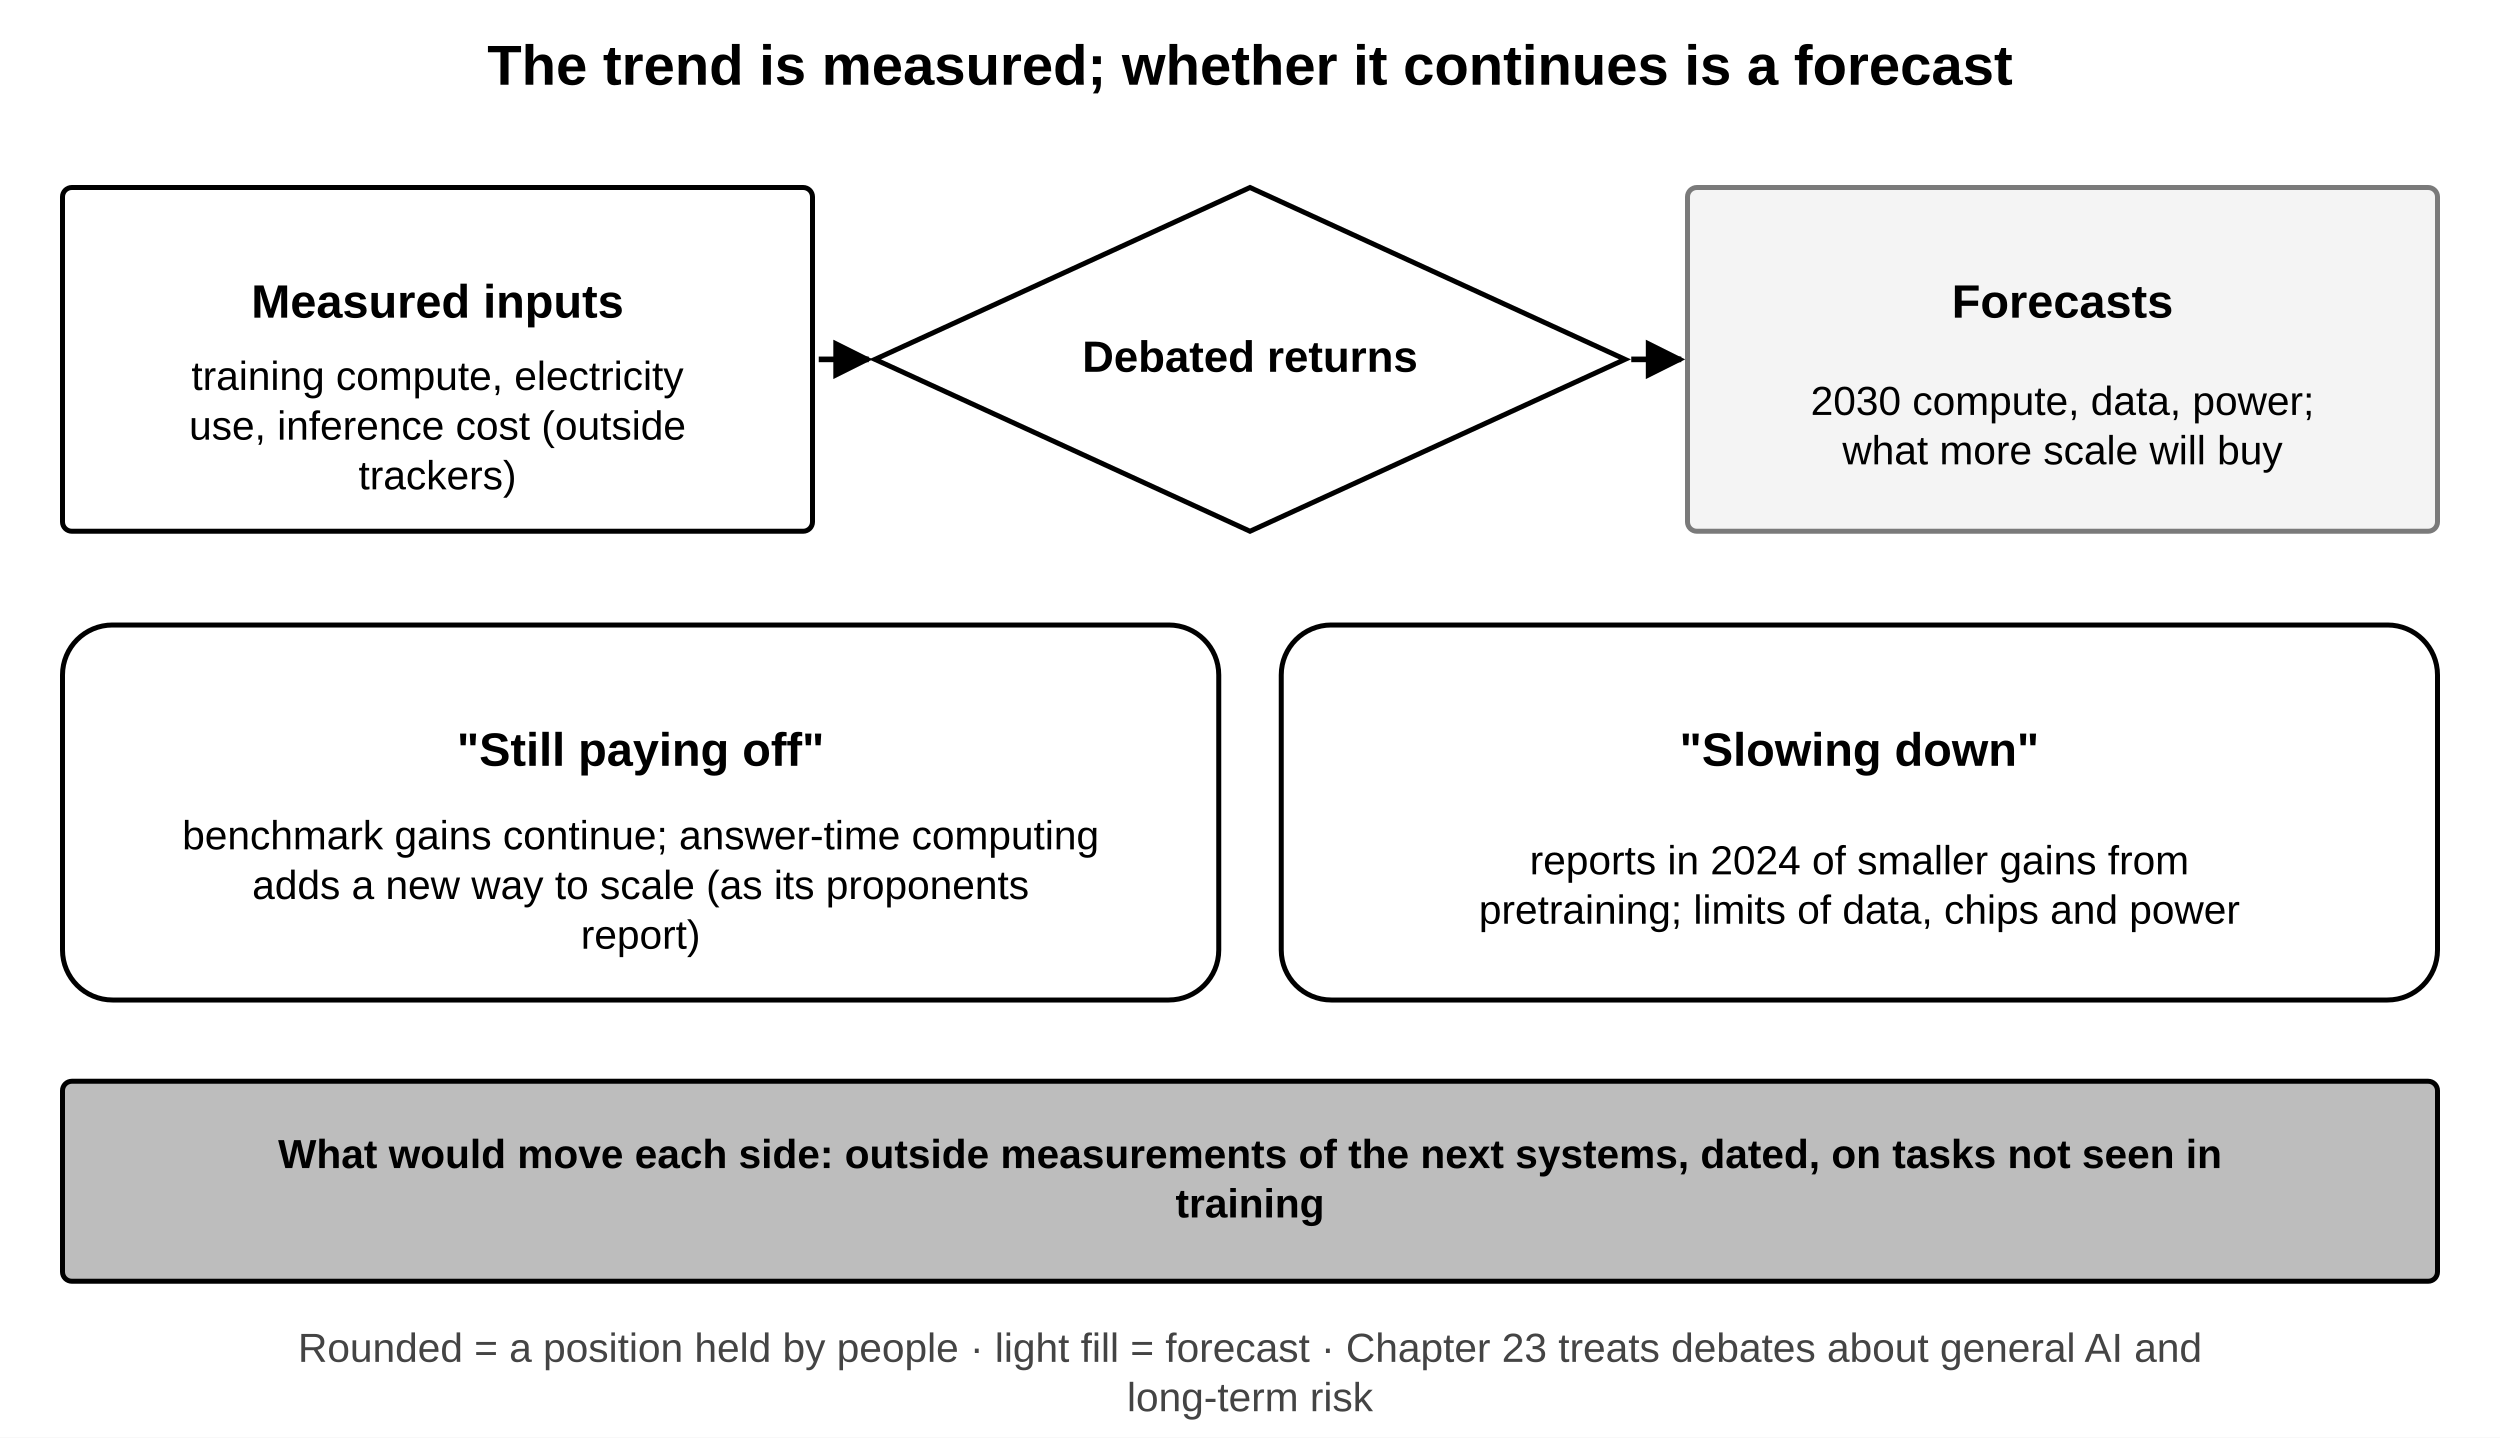
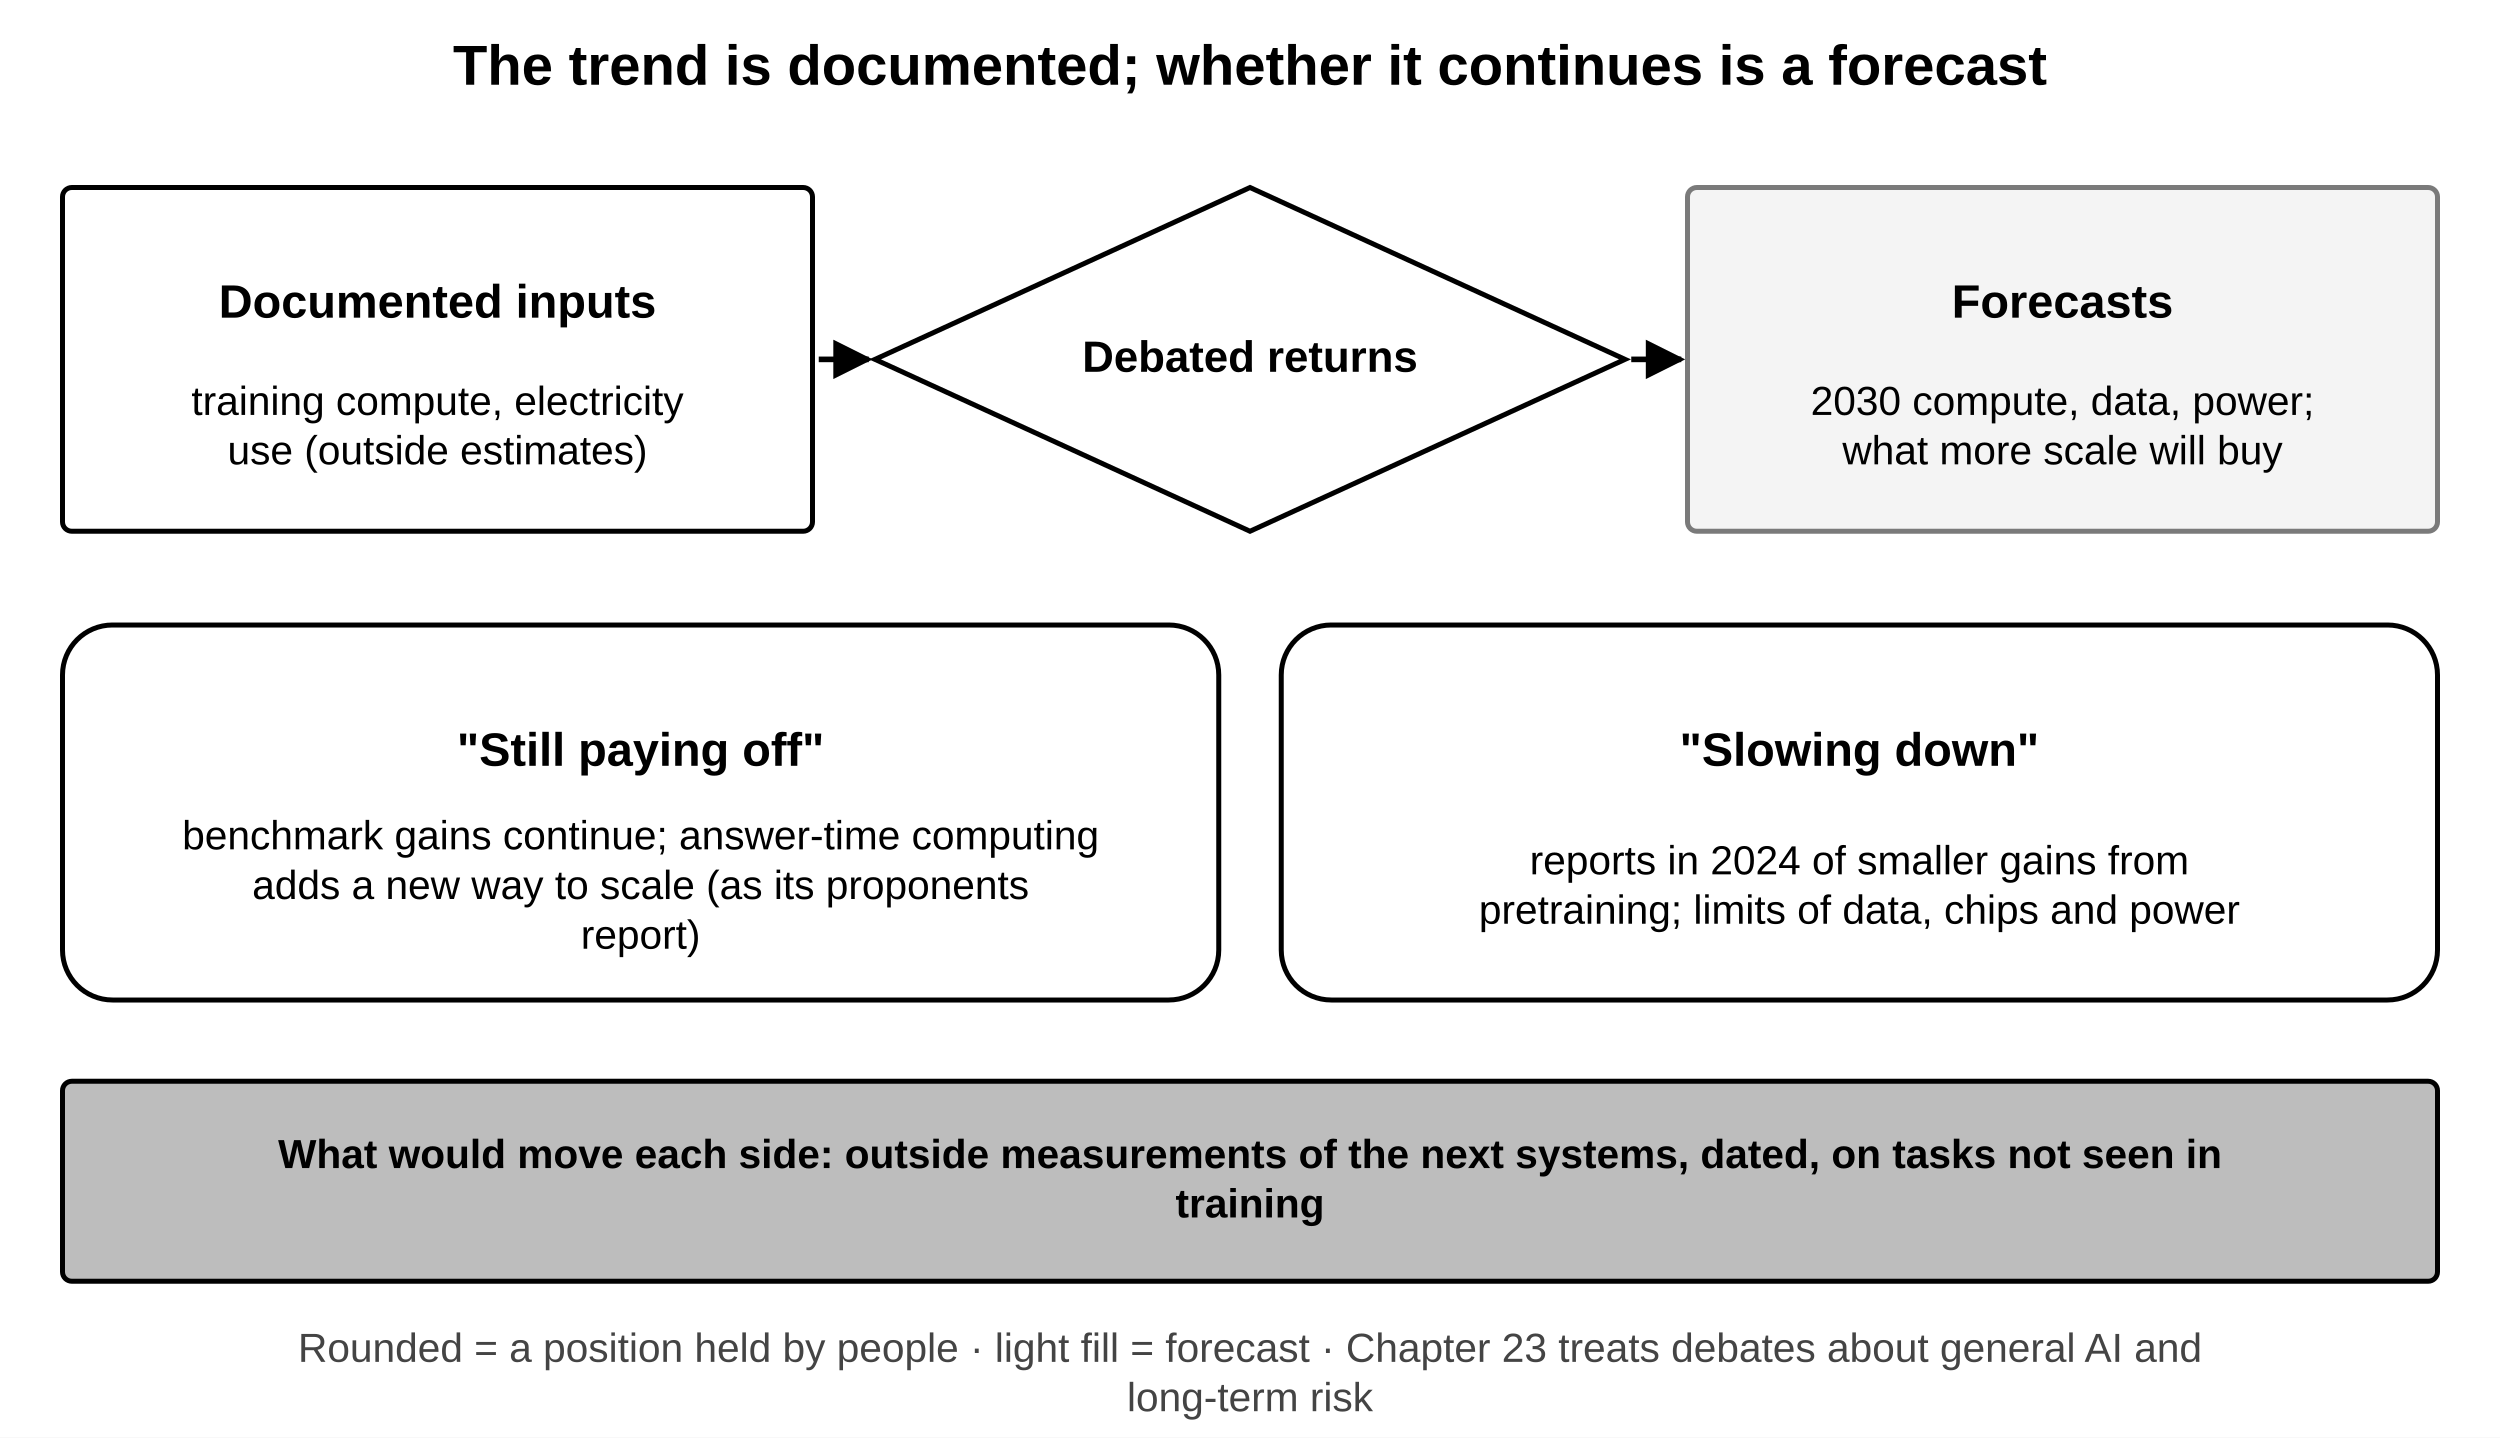
<svg xmlns="http://www.w3.org/2000/svg" viewBox="0 0 800 460" width="800" height="460" role="img" font-family="'Source Sans 3', 'Source Sans Pro', 'Helvetica Neue', Arial, sans-serif">
  <defs>
    <marker id="arrow-gray" viewBox="0 0 10 10" refX="9" refY="5" markerWidth="7" markerHeight="7" orient="auto-start-reverse">
      <path d="M0,0 L10,5 L0,10 z" fill="#000000" />
    </marker>
    <pattern id="hatch" patternUnits="userSpaceOnUse" width="8" height="8" patternTransform="rotate(45)">
      <rect width="8" height="8" fill="#FFFFFF" />
      <line x1="0" y1="0" x2="0" y2="8" stroke="#9A9A9A" stroke-width="1.3" />
    </pattern>
    <pattern id="dots" patternUnits="userSpaceOnUse" width="7" height="7">
      <rect width="7" height="7" fill="#FFFFFF" />
      <circle cx="3.5" cy="3.5" r="1.2" fill="#000" />
    </pattern>
  </defs>
  <rect width="800" height="460" fill="#FFFFFF" />
-   <text x="400.0" y="22.0" font-size="18" font-weight="700" text-anchor="middle" dominant-baseline="middle" fill="#000000" style="">The trend is measured; whether it continues is a forecast</text>
+   <text x="400.0" y="22.0" font-size="18" font-weight="700" text-anchor="middle" dominant-baseline="middle" fill="#000000" style="">The trend is documented; whether it continues is a forecast</text>
  <rect x="20" y="60" width="240" height="110" rx="3" fill="#FFFFFF" stroke="#000000" stroke-width="1.6" />
-   <text x="140.0" y="97.4" font-size="15" font-weight="600" text-anchor="middle" dominant-baseline="middle" fill="#000000" style="">Measured inputs</text>
-   <text x="140.0" y="121.1" font-size="13" font-weight="normal" text-anchor="middle" dominant-baseline="middle" fill="#000000" style="">training compute, electricity</text>
-   <text x="140.0" y="137.0" font-size="13" font-weight="normal" text-anchor="middle" dominant-baseline="middle" fill="#000000" style="">use, inference cost (outside</text>
-   <text x="140.0" y="152.9" font-size="13" font-weight="normal" text-anchor="middle" dominant-baseline="middle" fill="#000000" style="">trackers)</text>
+   <text x="140.0" y="97.4" font-size="15" font-weight="600" text-anchor="middle" dominant-baseline="middle" fill="#000000" style="">Documented inputs</text>
+   <text x="140.0" y="129.1" font-size="13" font-weight="normal" text-anchor="middle" dominant-baseline="middle" fill="#000000" style="">training compute, electricity</text>
+   <text x="140.0" y="144.9" font-size="13" font-weight="normal" text-anchor="middle" dominant-baseline="middle" fill="#000000" style="">use (outside estimates)</text>
  <polygon points="400.0,60.0 520.0,115.0 400.0,170.0 280.0,115.0" fill="#FFFFFF" stroke="#000000" stroke-width="1.6" />
  <text x="400.0" y="115.0" font-size="14" font-weight="600" text-anchor="middle" dominant-baseline="middle" fill="#000000" style="">Debated returns</text>
  <rect x="540" y="60" width="240" height="110" rx="3" fill="#F4F4F4" stroke="#7A7A7A" stroke-width="1.6" />
  <text x="660.0" y="97.4" font-size="15" font-weight="600" text-anchor="middle" dominant-baseline="middle" fill="#000000" style="">Forecasts</text>
  <text x="660.0" y="129.1" font-size="13" font-weight="normal" text-anchor="middle" dominant-baseline="middle" fill="#000000" style="">2030 compute, data, power;</text>
  <text x="660.0" y="144.9" font-size="13" font-weight="normal" text-anchor="middle" dominant-baseline="middle" fill="#000000" style="">what more scale will buy</text>
  <path d="M262.0,115.0 L278.0,115.0" fill="none" stroke="#000000" stroke-width="1.8" marker-end="url(#arrow-gray)" />
  <path d="M522.0,115.0 L538.0,115.0" fill="none" stroke="#000000" stroke-width="1.8" marker-end="url(#arrow-gray)" />
  <rect x="20" y="200" width="370" height="120" rx="16" fill="#FFFFFF" stroke="#000000" stroke-width="1.6" />
  <text x="205.0" y="240.8" font-size="15" font-weight="600" text-anchor="middle" dominant-baseline="middle" fill="#000000" style="">"Still paying off"</text>
  <text x="205.0" y="268.1" font-size="13" font-weight="normal" text-anchor="middle" dominant-baseline="middle" fill="#000000" style="">benchmark gains continue; answer-time computing</text>
  <text x="205.0" y="284.0" font-size="13" font-weight="normal" text-anchor="middle" dominant-baseline="middle" fill="#000000" style="">adds a new way to scale (as its proponents</text>
  <text x="205.0" y="299.9" font-size="13" font-weight="normal" text-anchor="middle" dominant-baseline="middle" fill="#000000" style="">report)</text>
  <rect x="410" y="200" width="370" height="120" rx="16" fill="#FFFFFF" stroke="#000000" stroke-width="1.6" />
  <text x="595.0" y="240.8" font-size="15" font-weight="600" text-anchor="middle" dominant-baseline="middle" fill="#000000" style="">"Slowing down"</text>
  <text x="595.0" y="276.1" font-size="13" font-weight="normal" text-anchor="middle" dominant-baseline="middle" fill="#000000" style="">reports in 2024 of smaller gains from</text>
  <text x="595.0" y="291.9" font-size="13" font-weight="normal" text-anchor="middle" dominant-baseline="middle" fill="#000000" style="">pretraining; limits of data, chips and power</text>
  <rect x="20" y="346" width="760" height="64" rx="3" fill="#BDBDBD" stroke="#000000" stroke-width="1.6" />
  <text x="400.0" y="370.1" font-size="13" font-weight="600" text-anchor="middle" dominant-baseline="middle" fill="#000000" style="">What would move each side: outside measurements of the next systems, dated, on tasks not seen in</text>
  <text x="400.0" y="385.9" font-size="13" font-weight="600" text-anchor="middle" dominant-baseline="middle" fill="#000000" style="">training</text>
  <text x="400.0" y="432.1" font-size="13" font-weight="normal" text-anchor="middle" dominant-baseline="middle" fill="#444444" style="">Rounded = a position held by people · light fill = forecast · Chapter 23 treats debates about general AI and</text>
  <text x="400.0" y="447.9" font-size="13" font-weight="normal" text-anchor="middle" dominant-baseline="middle" fill="#444444" style="">long-term risk</text>
</svg>
